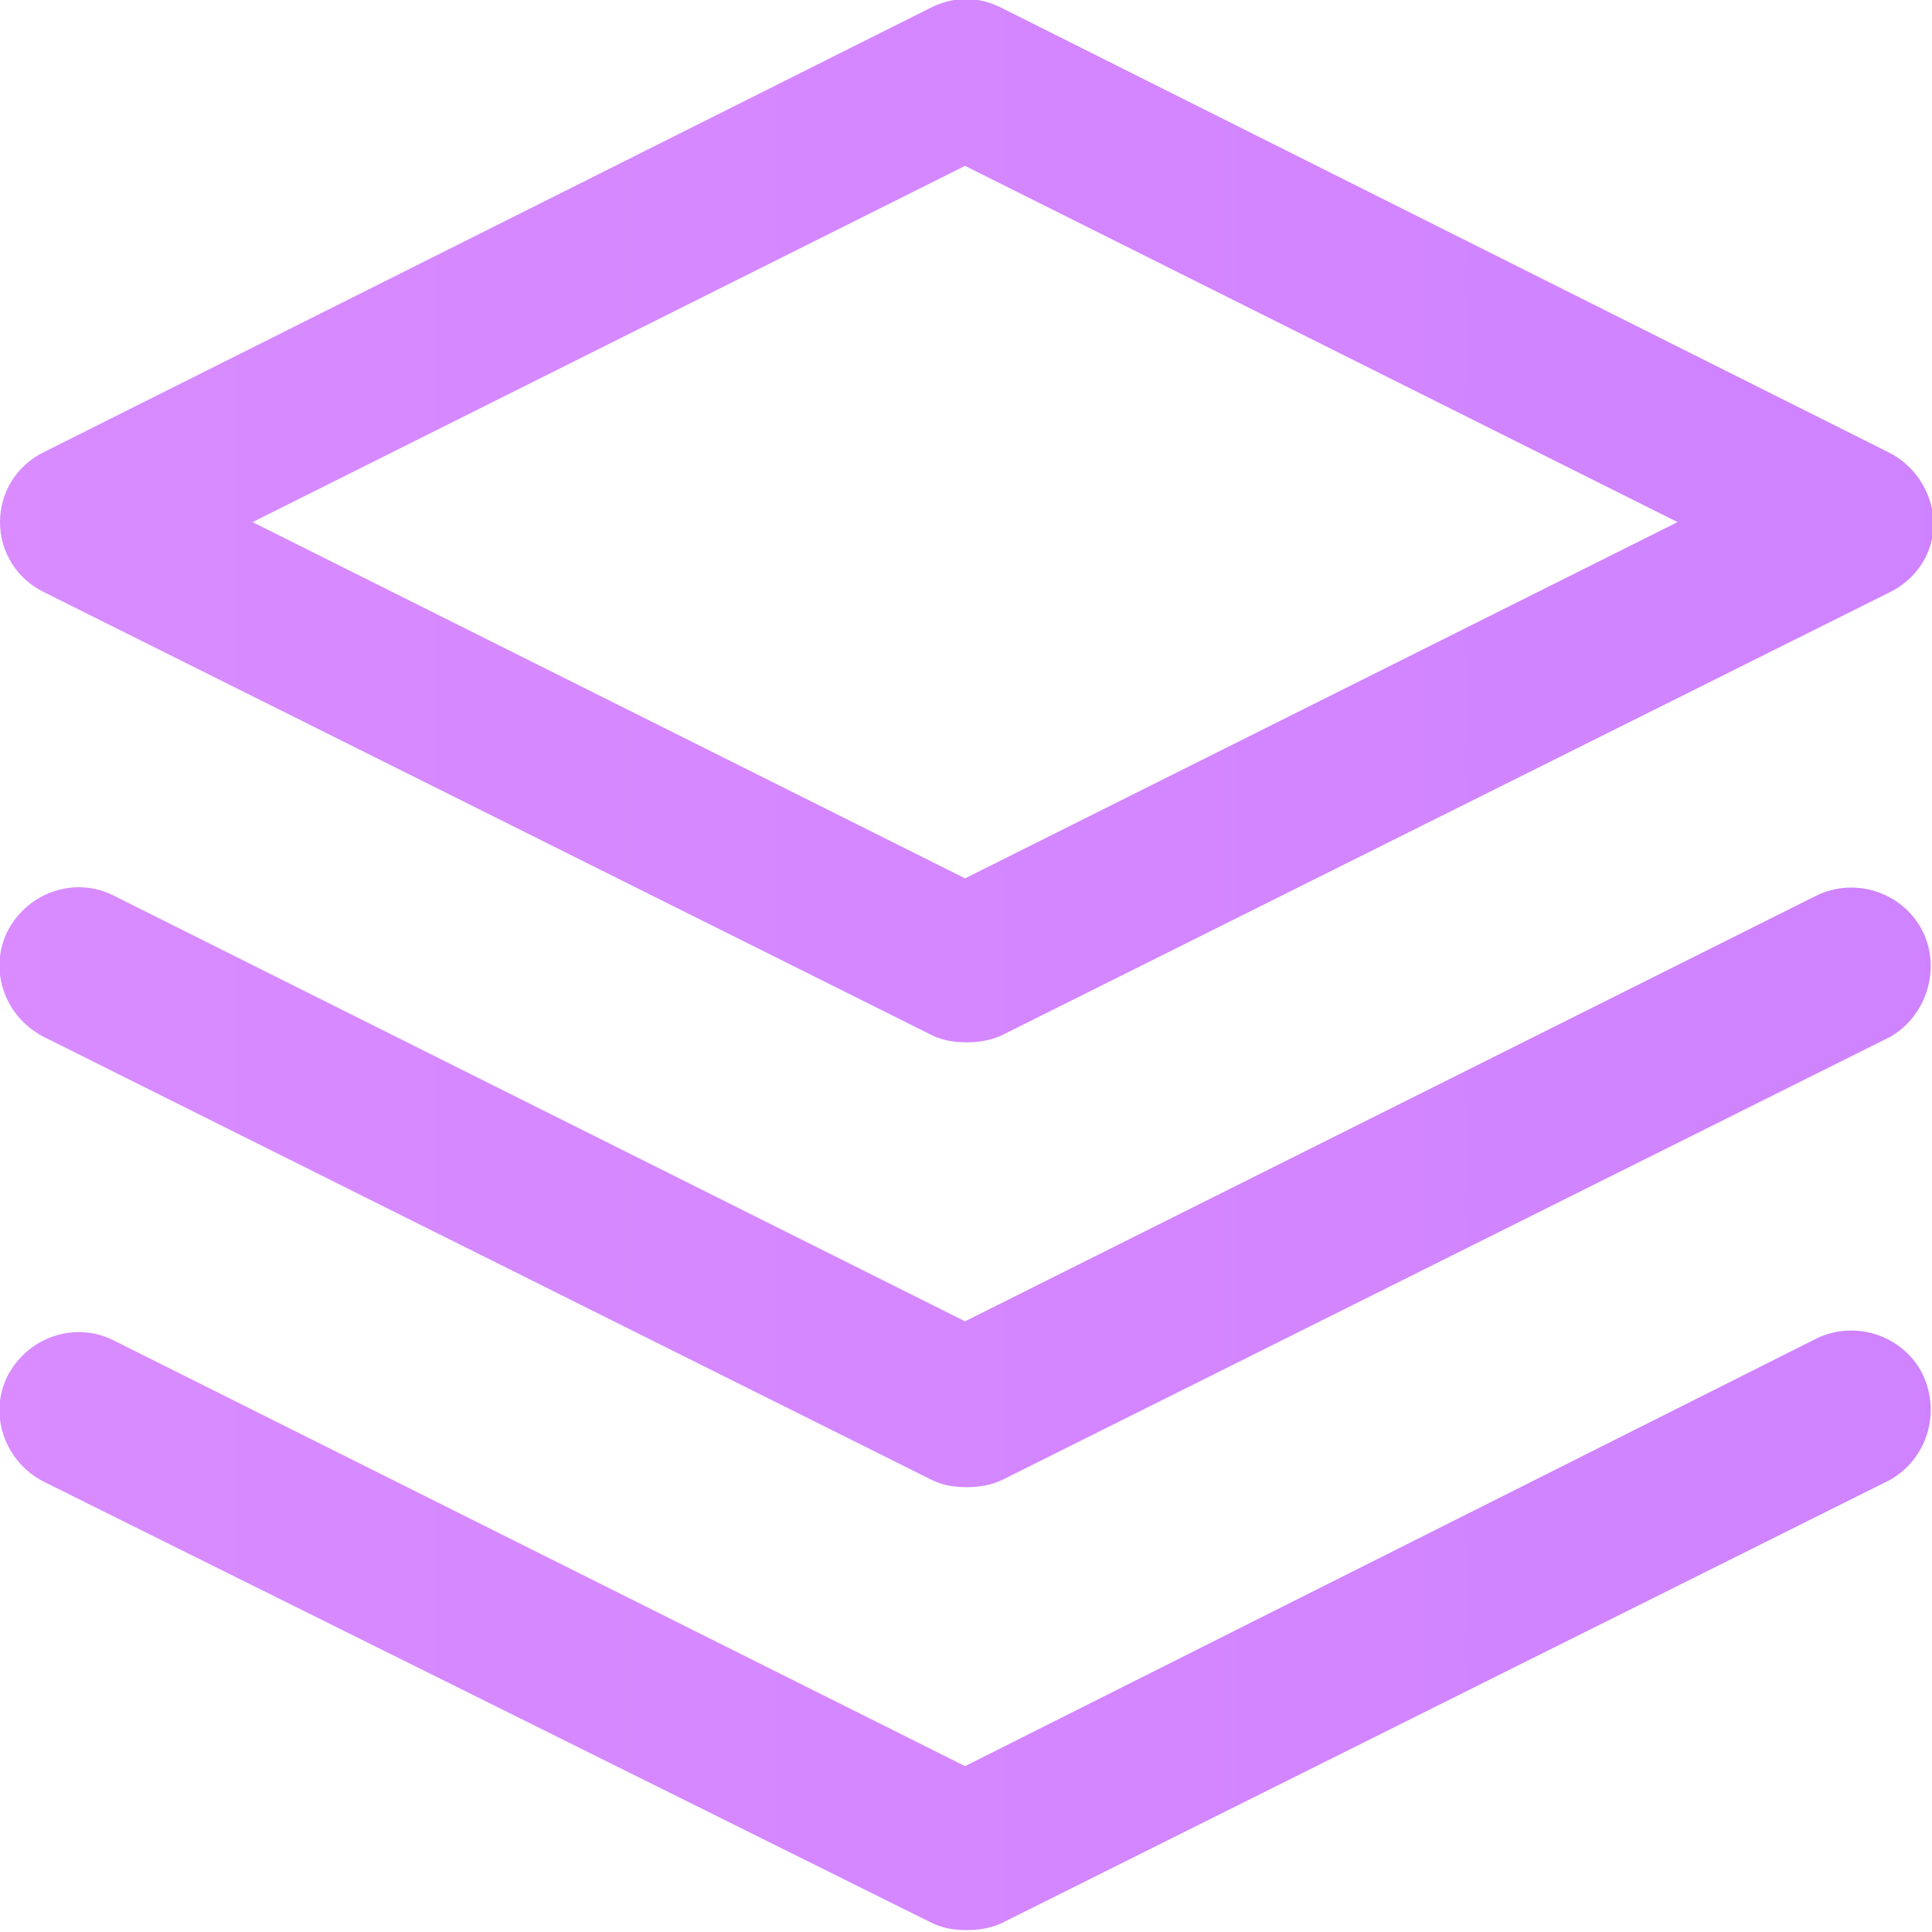
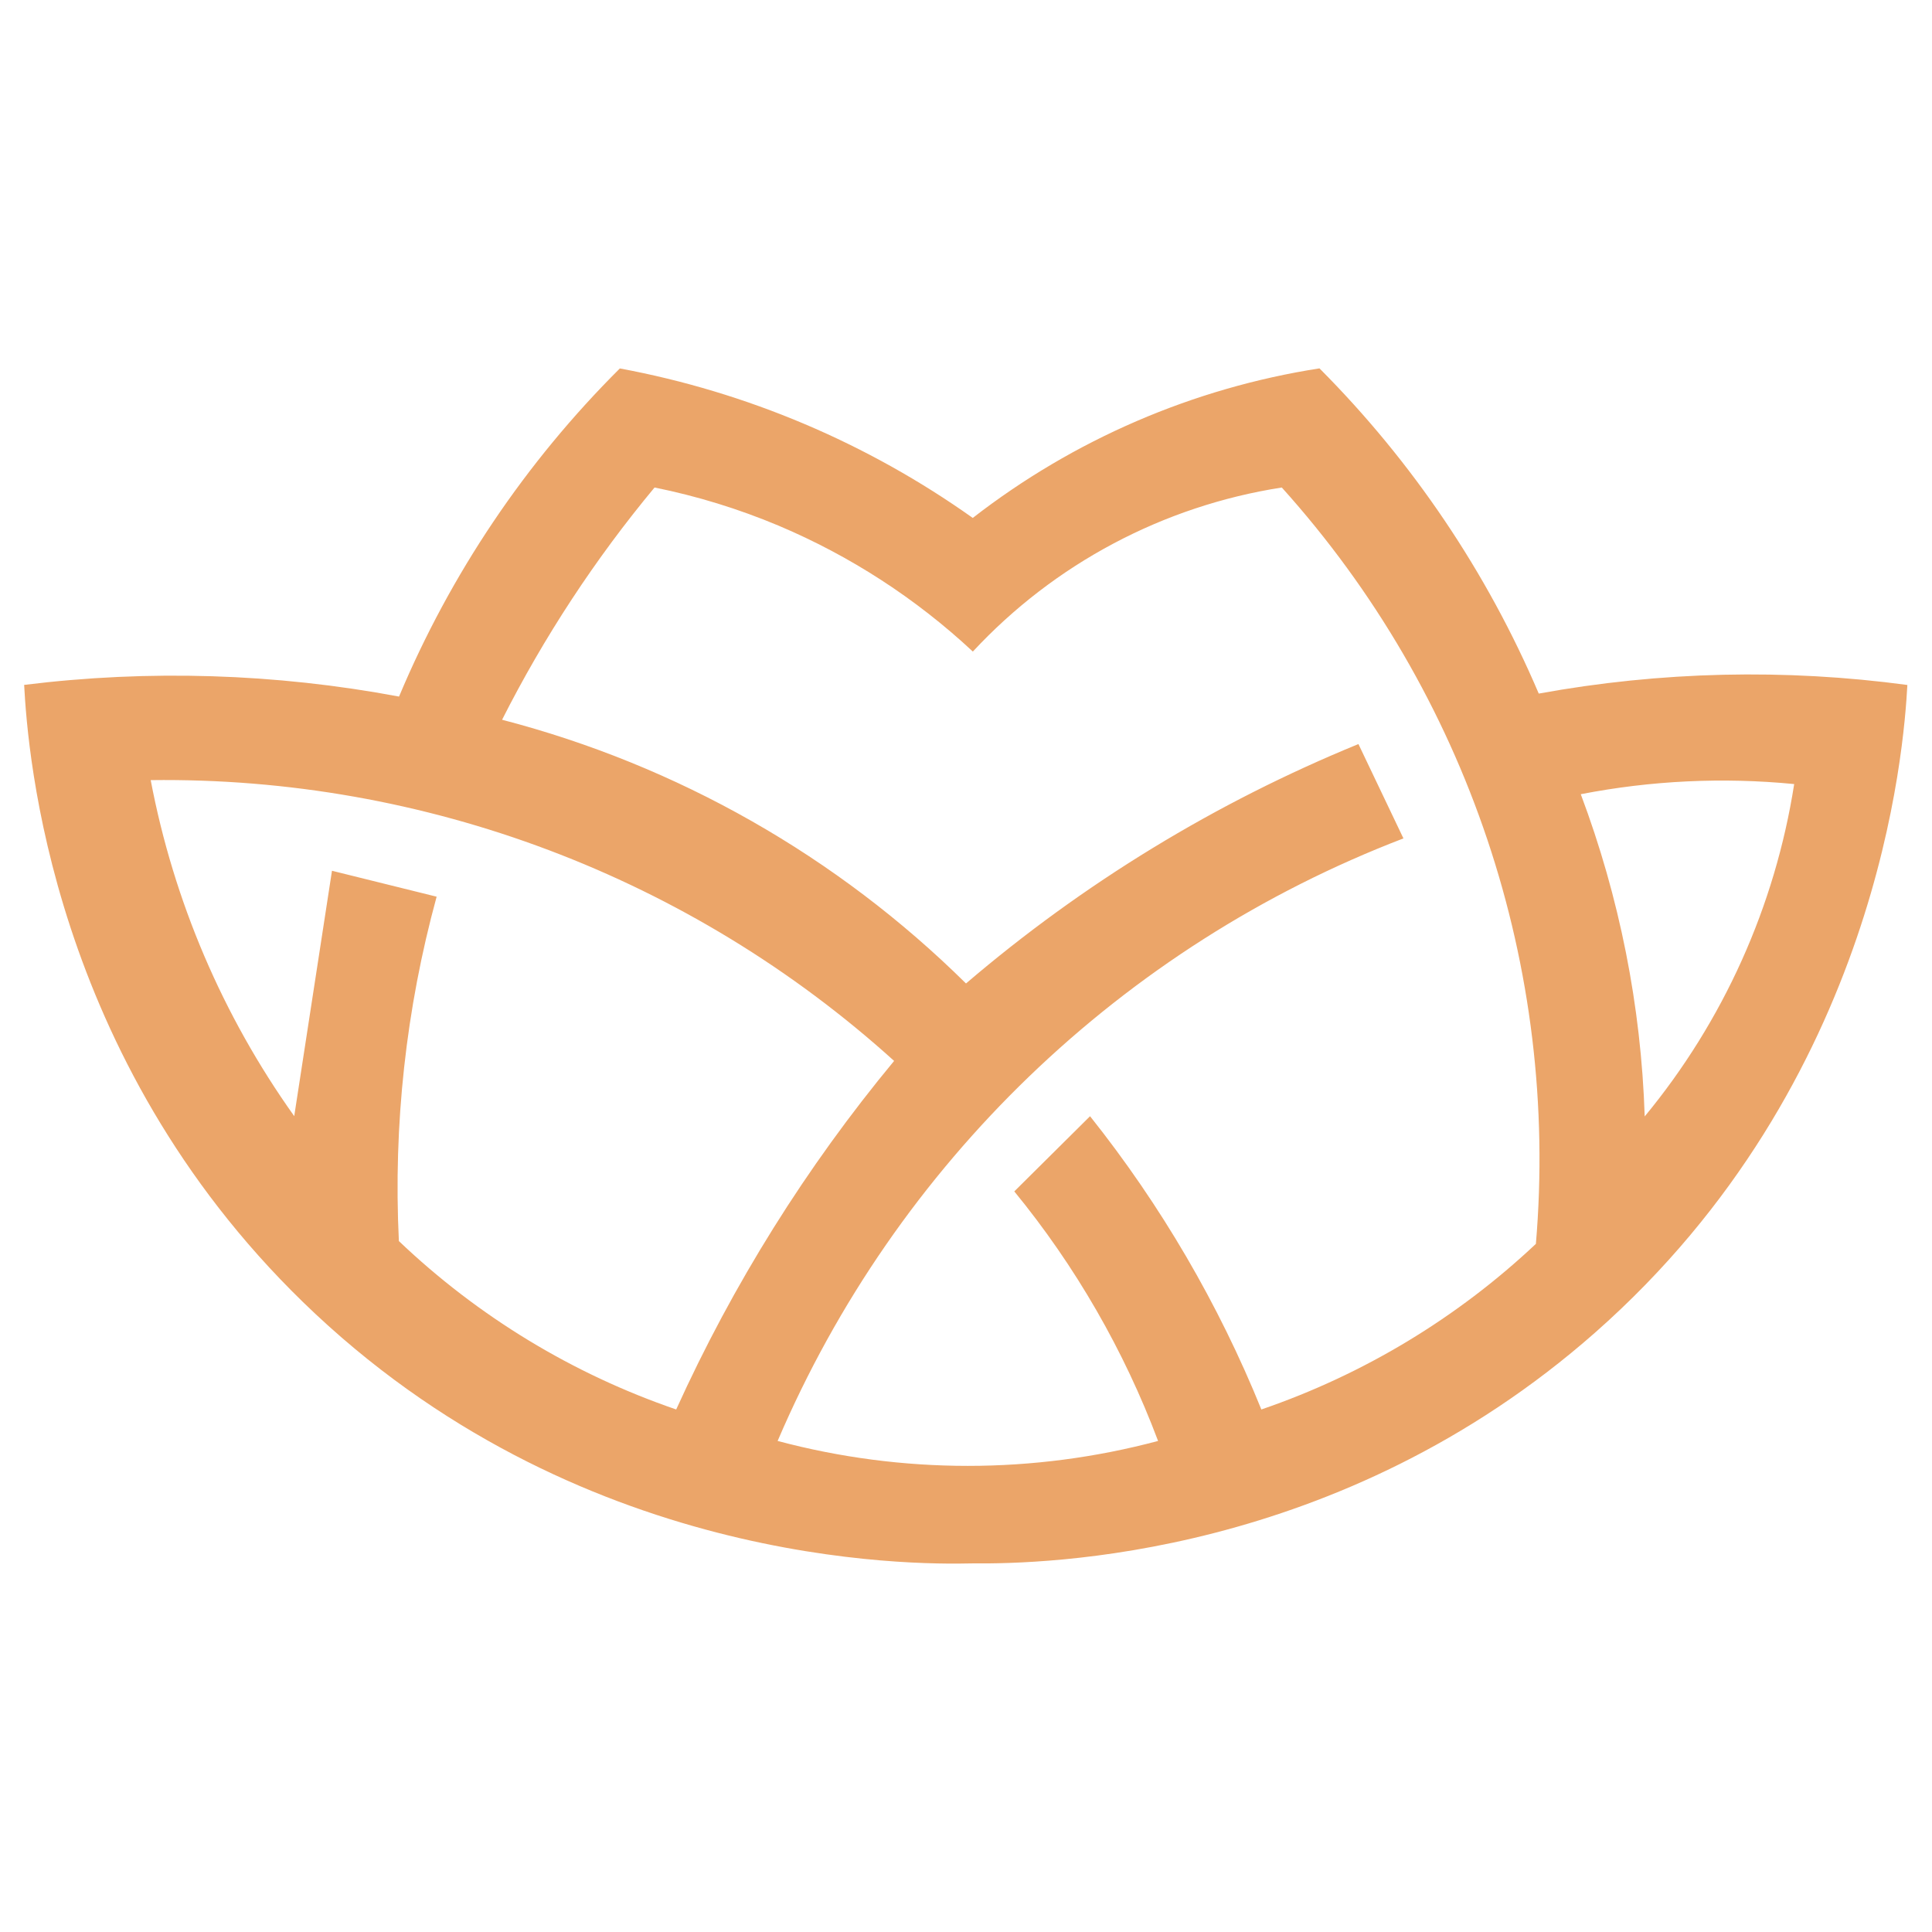
- <svg xmlns="http://www.w3.org/2000/svg" version="1.1" id="Layer_1" x="0px" y="0px" viewBox="0 0 102.5 102.5" style="enable-background:new 0 0 102.5 102.5;" xml:space="preserve">
-   <style type="text/css">
- 	.st0{fill:url(#SVGID_1_);}
- 	.st1{fill:url(#SVGID_2_);}
- 	.st2{fill:url(#SVGID_3_);}
- </style>
-   <g>
-     <g>
-       <linearGradient id="SVGID_1_" gradientUnits="userSpaceOnUse" x1="-14.647" y1="27.683" x2="656.557" y2="27.683">
-         <stop offset="1.502404e-03" style="stop-color:#DA8CFF" />
-         <stop offset="1" style="stop-color:#9A55FF" />
-       </linearGradient>
-       <path class="st0" d="M100.2,24L53.1,0.4c-1.2-0.6-2.5-0.6-3.7,0L2.3,24C0.9,24.7,0,26.1,0,27.7s0.9,3,2.3,3.7l47.1,23.5    c0.6,0.3,1.2,0.4,1.9,0.4c0.6,0,1.3-0.1,1.9-0.4l47.1-23.5c1.4-0.7,2.3-2.1,2.3-3.7C102.5,26.1,101.6,24.7,100.2,24z M51.2,46.6    L13.4,27.7L51.2,8.8l37.8,18.9L51.2,46.6z" />
-     </g>
-   </g>
-   <g>
-     <g>
-       <linearGradient id="SVGID_2_" gradientUnits="userSpaceOnUse" x1="-14.647" y1="86.542" x2="656.557" y2="86.542">
-         <stop offset="1.502404e-03" style="stop-color:#DA8CFF" />
-         <stop offset="1" style="stop-color:#9A55FF" />
-       </linearGradient>
-       <path class="st1" d="M102,72.9c-1-2-3.5-2.9-5.6-1.9L51.2,93.7L6,71.1c-2-1-4.5-0.2-5.6,1.9c-1,2-0.2,4.5,1.9,5.6L49.4,102    c0.6,0.3,1.2,0.4,1.9,0.4c0.6,0,1.3-0.1,1.9-0.4l47.1-23.5C102.2,77.4,103,75,102,72.9z" />
-     </g>
-   </g>
-   <g>
-     <g>
-       <linearGradient id="SVGID_3_" gradientUnits="userSpaceOnUse" x1="-14.647" y1="62.998" x2="656.557" y2="62.998">
-         <stop offset="1.502404e-03" style="stop-color:#DA8CFF" />
-         <stop offset="1" style="stop-color:#9A55FF" />
-       </linearGradient>
-       <path class="st2" d="M102,49.4c-1-2-3.5-2.9-5.6-1.9L51.2,70.1L6,47.5c-2-1-4.5-0.2-5.6,1.9c-1,2-0.2,4.5,1.9,5.6l47.1,23.5    c0.6,0.3,1.2,0.4,1.9,0.4c0.6,0,1.3-0.1,1.9-0.4l47.1-23.5C102.2,53.9,103,51.4,102,49.4z" />
-     </g>
-   </g>
+ <svg xmlns="http://www.w3.org/2000/svg" id="Layer_1" data-name="Layer 1" viewBox="0 0 240 240">
+   <defs>
+     <style>.cls-1{fill:#eba569;}</style>
+   </defs>
+   <path class="cls-1" d="M214.06,83.82a146.49,146.49,0,0,0-22.91,2.34,128.8,128.8,0,0,0-27.24-40.4,93.79,93.79,0,0,0-43.07,18.58A110.59,110.59,0,0,0,77,45.77,126.64,126.64,0,0,0,49.57,86.53,151.64,151.64,0,0,0,3,85.08c.45,8.56,3.36,46.25,34.63,76.66,33.83,32.89,75.54,32.65,83.19,32.47,8.92.08,45.51-.63,77.34-28.68,35.32-31.13,38.36-72.69,38.78-80.44A146.49,146.49,0,0,0,214.06,83.82ZM84,175.09a94.26,94.26,0,0,1-34.45-20.92,136.86,136.86,0,0,1,4.69-42.78l-13-3.22-4.69,30.48A106,106,0,0,1,18.72,96.91a135.12,135.12,0,0,1,92.35,34.88A192.35,192.35,0,0,0,84,175.09Zm106.78-20.56a94.36,94.36,0,0,1-34.09,20.56,147.26,147.26,0,0,0-21.28-36.43L126,148a110,110,0,0,1,17.86,31,91.7,91.7,0,0,1-47.26,0,138.46,138.46,0,0,1,77.74-74.85l-5.59-11.72A179.82,179.82,0,0,0,120,122.17,127.64,127.64,0,0,0,62.37,89.41,153.69,153.69,0,0,1,81.31,60.56,81.3,81.3,0,0,1,96.72,65.3a82.26,82.26,0,0,1,24.13,15.64,66.3,66.3,0,0,1,38.38-20.38,124.65,124.65,0,0,1,31.56,94Zm13.53-15.87a125.31,125.31,0,0,0-7.94-40,91.91,91.91,0,0,1,26.51-1.26,85.63,85.63,0,0,1-18.58,41.3Z" />
</svg>
